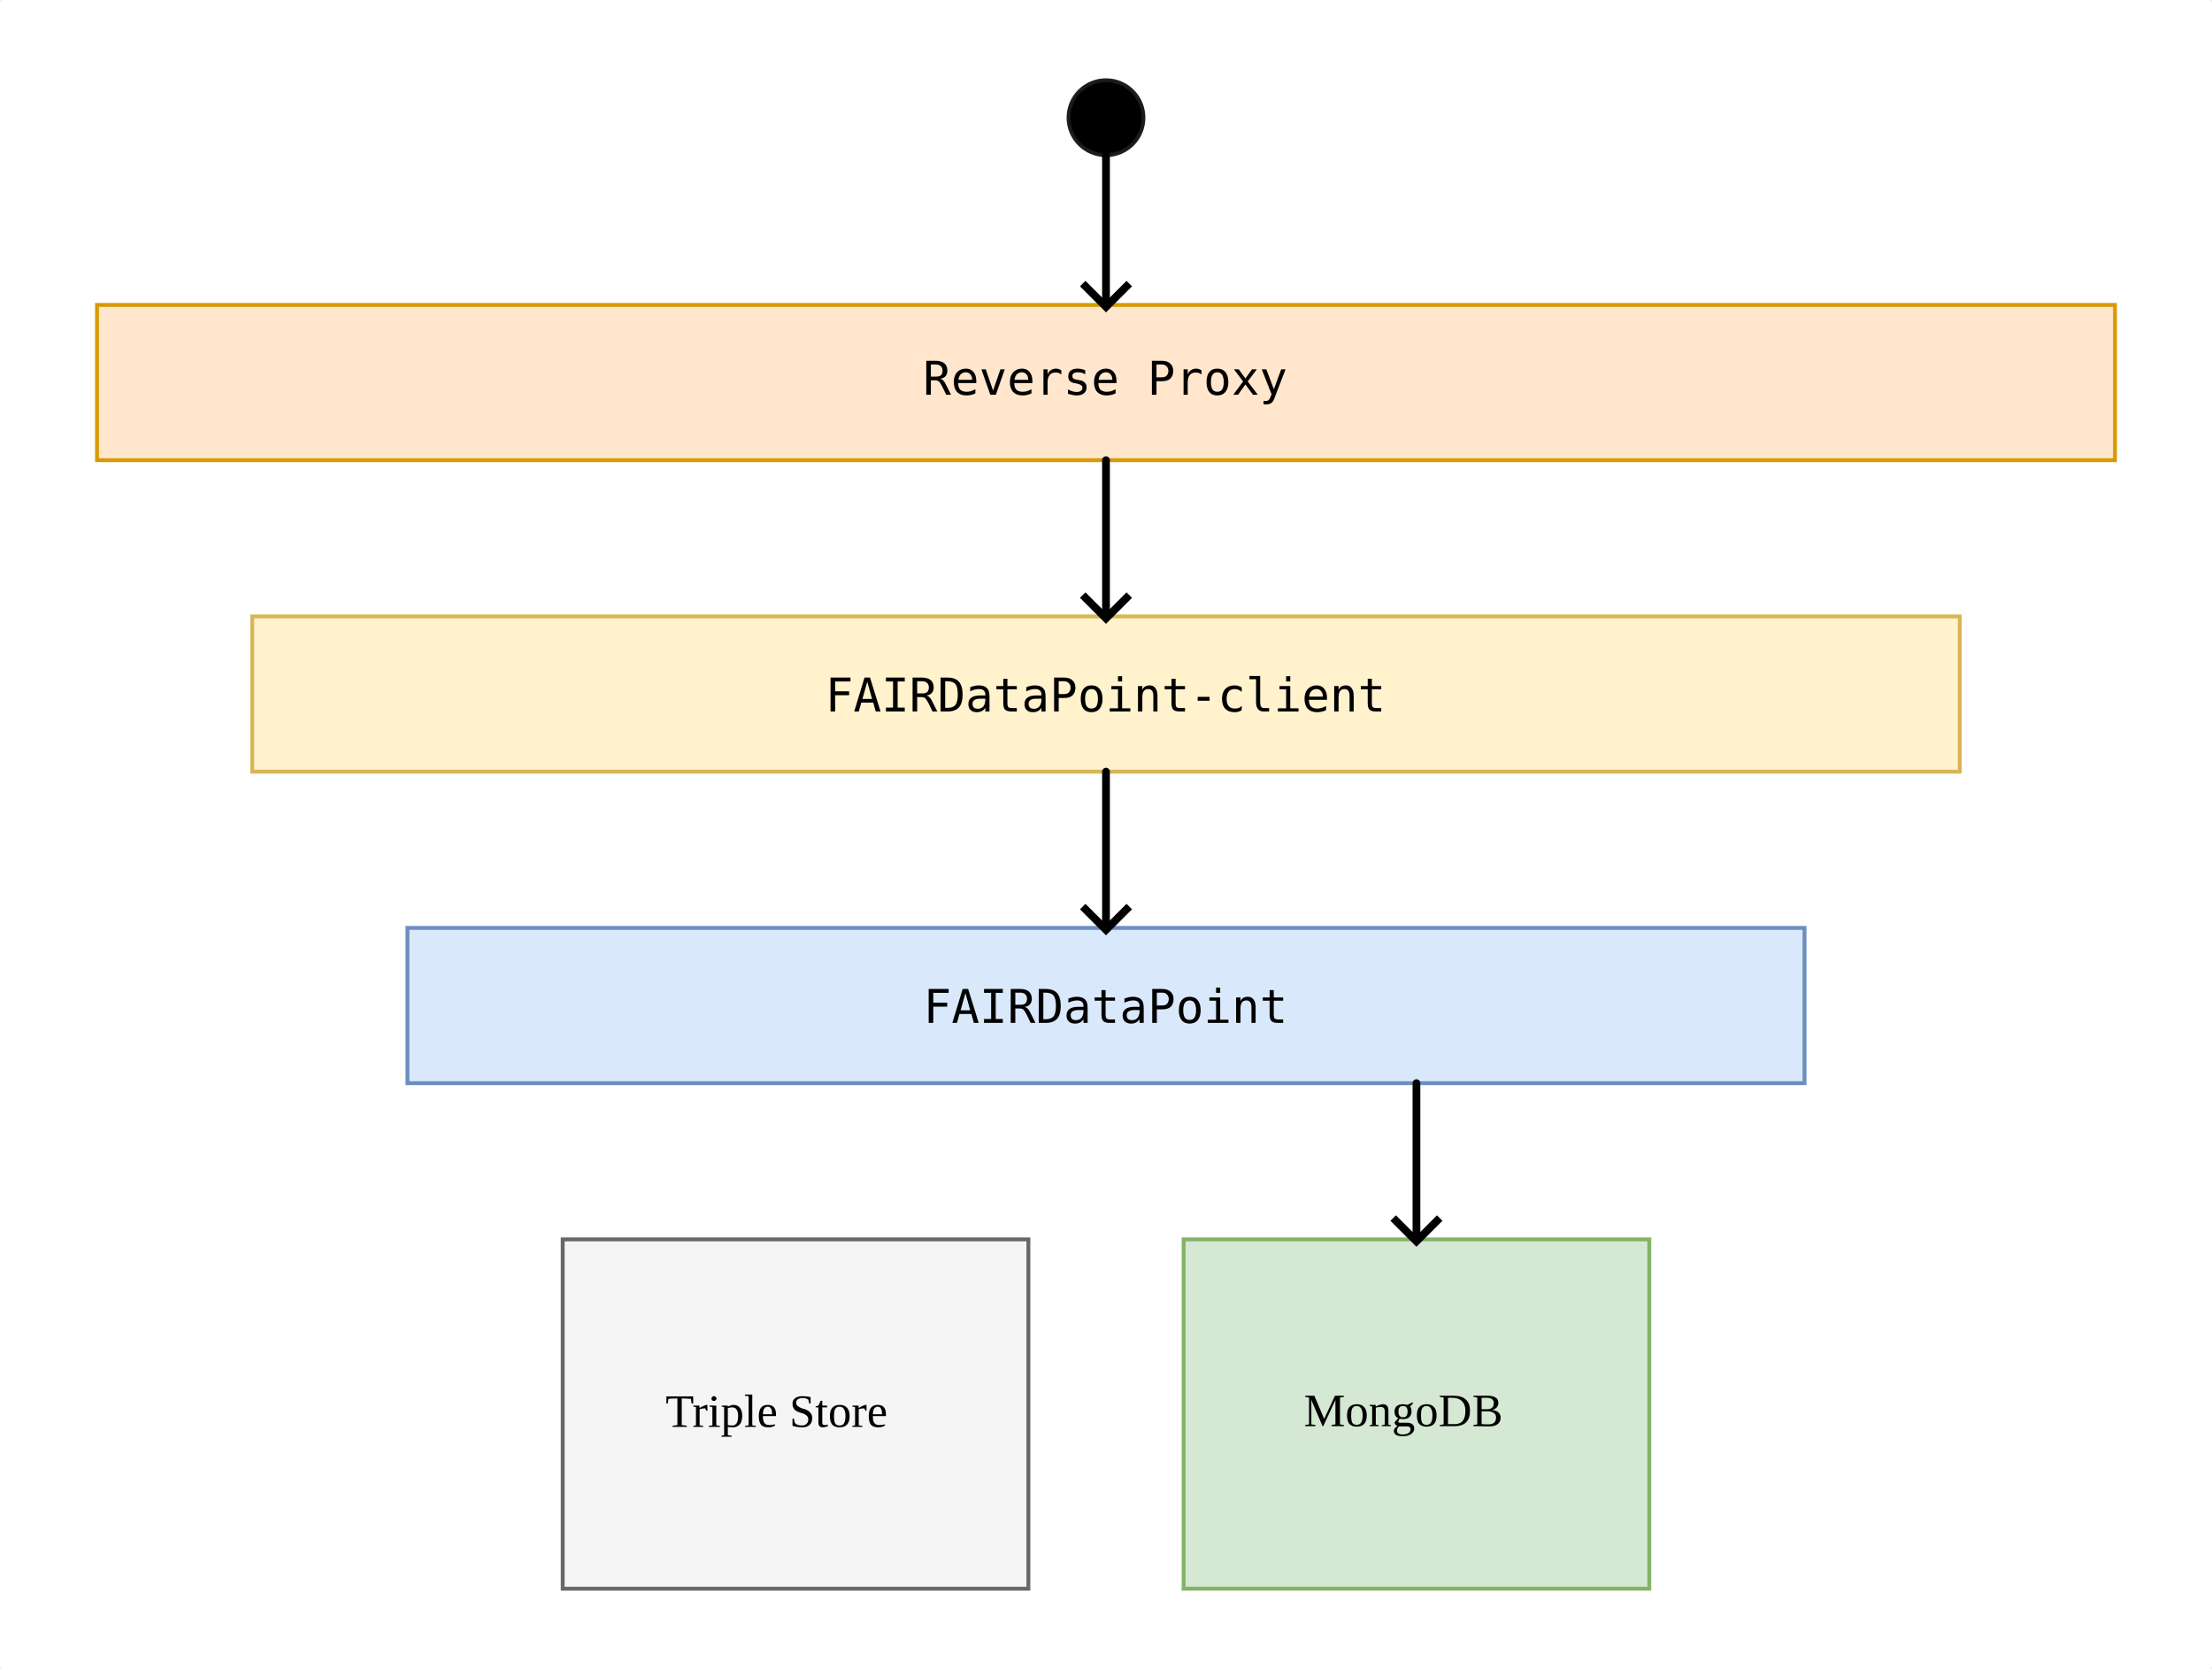
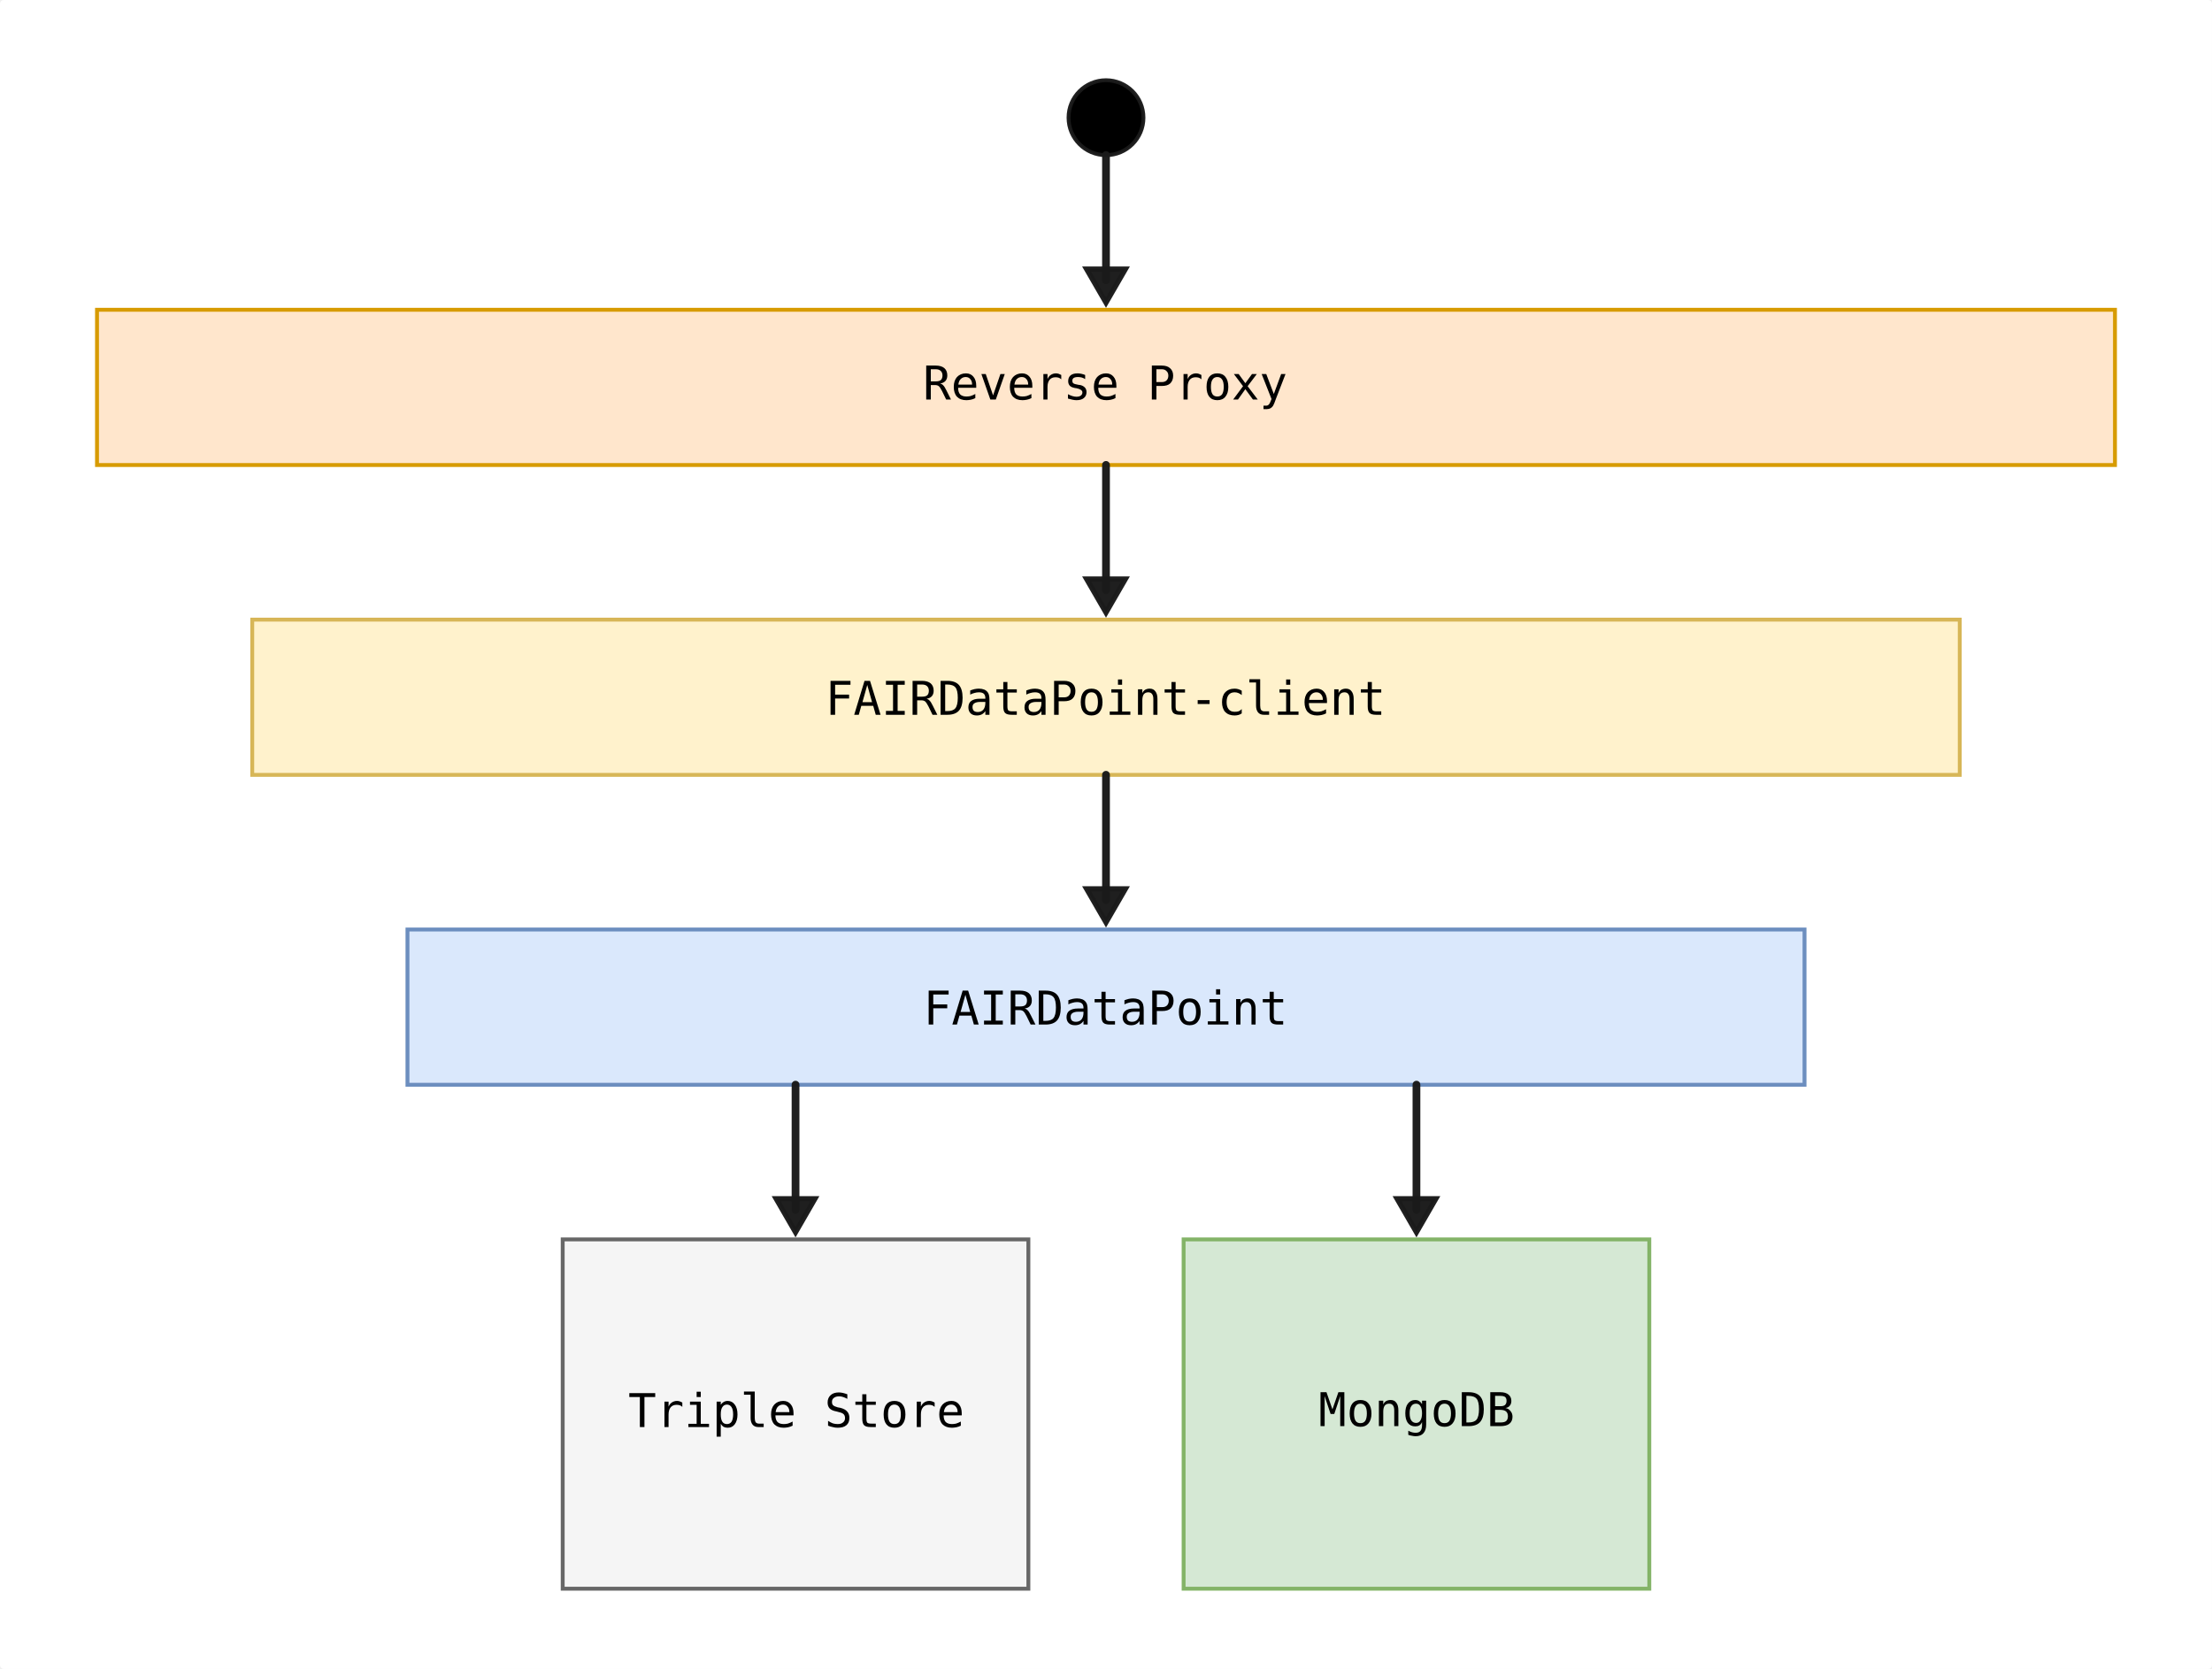
<svg xmlns="http://www.w3.org/2000/svg" width="150.813mm" height="113.771mm" viewBox="0 0 150.813 113.771" version="1.1" id="svg1" xml:space="preserve">
  <defs id="defs1">
+     <marker style="overflow:visible" id="Triangle" refX="0" refY="0" orient="auto-start-reverse" markerWidth="1" markerHeight="1" viewBox="0 0 1 1" preserveAspectRatio="xMidYMid">
+       <path transform="scale(0.5)" style="fill:context-stroke;fill-rule:evenodd;stroke:context-stroke;stroke-width:1pt" d="M 5.77,0 -2.88,5 V -5 Z" id="path135" />
+     </marker>
    <marker style="overflow:visible" id="ArrowWide" refX="0" refY="0" orient="auto-start-reverse" markerWidth="1" markerHeight="1" viewBox="0 0 1 1" preserveAspectRatio="xMidYMid">
      <path style="fill:none;stroke:context-stroke;stroke-width:1;stroke-linecap:butt" d="M 3,-3 0,0 3,3" transform="rotate(180,0.125,0)" id="path1" />
    </marker>
+     <marker style="overflow:visible" id="Triangle-7" refX="0" refY="0" orient="auto-start-reverse" markerWidth="1" markerHeight="1" viewBox="0 0 1 1" preserveAspectRatio="xMidYMid">
+       <path transform="scale(0.5)" style="fill:context-stroke;fill-rule:evenodd;stroke:context-stroke;stroke-width:1pt" d="M 5.77,0 -2.88,5 V -5 Z" id="path135-5" />
+     </marker>
+     <marker style="overflow:visible" id="Triangle-1" refX="0" refY="0" orient="auto-start-reverse" markerWidth="1" markerHeight="1" viewBox="0 0 1 1" preserveAspectRatio="xMidYMid">
+       <path transform="scale(0.5)" style="fill:context-stroke;fill-rule:evenodd;stroke:context-stroke;stroke-width:1pt" d="M 5.77,0 -2.88,5 V -5 Z" id="path135-2" />
+     </marker>
+     <marker style="overflow:visible" id="Triangle-0" refX="0" refY="0" orient="auto-start-reverse" markerWidth="1" markerHeight="1" viewBox="0 0 1 1" preserveAspectRatio="xMidYMid">
+       <path transform="scale(0.5)" style="fill:context-stroke;fill-rule:evenodd;stroke:context-stroke;stroke-width:1pt" d="M 5.77,0 -2.88,5 V -5 Z" id="path135-6" />
+     </marker>
+     <marker style="overflow:visible" id="Triangle-9" refX="0" refY="0" orient="auto-start-reverse" markerWidth="1" markerHeight="1" viewBox="0 0 1 1" preserveAspectRatio="xMidYMid">
+       <path transform="scale(0.5)" style="fill:context-stroke;fill-rule:evenodd;stroke:context-stroke;stroke-width:1pt" d="M 5.77,0 -2.88,5 V -5 Z" id="path135-20" />
+     </marker>
  </defs>
-   <rect style="display:inline;fill:#ffffff;fill-opacity:1;stroke:#ffffff;stroke-width:0.53;stroke-linecap:round;stroke-linejoin:round;stroke-dasharray:none;stroke-opacity:0.976;paint-order:normal" id="rect23" width="150.282" height="113.24" x="0.265" y="0.265" />
+   <g id="layer1">
+     <rect style="display:inline;fill:#ffffff;fill-opacity:1;stroke:#ffffff;stroke-width:0.53;stroke-linecap:round;stroke-linejoin:round;stroke-dasharray:none;stroke-opacity:0.976;paint-order:normal" id="rect23" width="150.282" height="113.24" x="0.265" y="0.265" />
+   </g>
  <g id="layer2" style="display:inline" transform="translate(-29.8158,-84.18125)">
-     <g id="g23" transform="translate(0.1407585,-1.003366)">
-       <g id="g13">
-         <rect style="display:inline;fill:#d5e8d4;fill-opacity:1;stroke:#81b265;stroke-width:0.265;stroke-opacity:0.976" id="rect5" width="31.75" height="23.812" x="110.373" y="169.672" />
-         <text xml:space="preserve" style="font-size:3.175px;text-align:start;writing-mode:lr-tb;direction:ltr;text-anchor:start;fill:#d5e8d4;fill-opacity:1;stroke:#81b265;stroke-width:0.265;stroke-opacity:0.976" x="118.567" y="182.406" id="text5">
-           <tspan id="tspan5" style="fill:#000000;stroke:none;stroke-width:0.265" x="118.567" y="182.406">MongoDB</tspan>
-         </text>
-       </g>
-       <g id="g12">
-         <rect style="display:inline;fill:#f5f5f5;fill-opacity:1;stroke:#676767;stroke-width:0.265;stroke-opacity:1" id="rect4" width="31.75" height="23.812" x="68.04" y="169.672" />
-         <text xml:space="preserve" style="font-size:3.175px;text-align:start;writing-mode:lr-tb;direction:ltr;text-anchor:start;fill:#000000;fill-opacity:1;stroke:none;stroke-width:0.265;stroke-opacity:0.976" x="75.048" y="182.455" id="text6">
-           <tspan id="tspan6" style="stroke:none;stroke-width:0.265" x="75.048" y="182.455">Triple Store</tspan>
-         </text>
-       </g>
-       <g id="g11">
-         <rect style="fill:#dae8fc;fill-opacity:1;stroke:#6c8ebf;stroke-width:0.265;stroke-opacity:1" id="rect3" width="95.25" height="10.583" x="57.456" y="148.439" />
-         <text xml:space="preserve" style="font-style:normal;font-variant:normal;font-weight:normal;font-stretch:normal;font-size:3.175px;font-family:Monospace;-inkscape-font-specification:Monospace;text-align:start;writing-mode:lr-tb;direction:ltr;text-anchor:start;fill:#000000;fill-opacity:1;stroke:none;stroke-width:0.265;stroke-opacity:0.976" x="92.632" y="154.914" id="text7">
-           <tspan id="tspan7" style="stroke-width:0.265" x="92.632" y="154.914">FAIRDataPoint</tspan>
-         </text>
-       </g>
-       <g id="g10">
-         <rect style="fill:#fff2cc;fill-opacity:1;stroke:#d6b556;stroke-width:0.265;stroke-opacity:0.992" id="rect2" width="116.417" height="10.583" x="46.873" y="127.205" />
-         <text xml:space="preserve" style="font-style:normal;font-variant:normal;font-weight:normal;font-stretch:normal;font-size:3.175px;font-family:Monospace;-inkscape-font-specification:Monospace;text-align:start;writing-mode:lr-tb;direction:ltr;text-anchor:start;fill:#000000;fill-opacity:1;stroke:none;stroke-width:0.265;stroke-opacity:0.976" x="85.941" y="133.689" id="text8">
-           <tspan id="tspan8" style="stroke-width:0.265" x="85.941" y="133.689">FAIRDataPoint-client</tspan>
-         </text>
-       </g>
-       <g id="g9">
-         <rect style="fill:#ffe6cc;fill-opacity:1;stroke:#d79b01;stroke-width:0.265;stroke-opacity:1" id="rect1" width="137.583" height="10.583" x="36.29" y="105.971" />
-         <text xml:space="preserve" style="font-style:normal;font-variant:normal;font-weight:normal;font-stretch:normal;font-size:3.175px;font-family:Monospace;-inkscape-font-specification:Monospace;text-align:start;writing-mode:lr-tb;direction:ltr;text-anchor:start;fill:#000000;fill-opacity:1;stroke:none;stroke-width:0.265;stroke-opacity:0.976" x="92.608" y="112.09" id="text9">
-           <tspan id="tspan9" style="stroke-width:0.265" x="92.608" y="112.09">Reverse Proxy</tspan>
-         </text>
-       </g>
-       <circle style="fill:#000000;fill-opacity:1;stroke:#1a1a1a;stroke-width:0.265;stroke-opacity:0.976" id="path14" cx="105.081" cy="93.208" r="2.553" />
-       <path style="fill:none;fill-rule:evenodd;stroke:#000000;stroke-width:0.529;stroke-linecap:round;stroke-linejoin:round;stroke-dasharray:none;stroke-opacity:1;marker-end:url(#ArrowWide);paint-order:normal" d="m 105.081,95.76 0,10.211" id="path20" />
-       <path style="fill:none;fill-rule:evenodd;stroke:#000000;stroke-width:0.529;stroke-linecap:round;stroke-linejoin:round;stroke-dasharray:none;stroke-opacity:1;marker-end:url(#ArrowWide);paint-order:normal" d="m 105.081,116.555 v 10.65" id="path21" />
-       <path style="fill:none;fill-rule:evenodd;stroke:#000000;stroke-width:0.529;stroke-linecap:round;stroke-linejoin:round;stroke-dasharray:none;stroke-opacity:1;marker-end:url(#ArrowWide);paint-order:normal" d="m 105.081,137.788 v 10.65" id="path22" />
-       <path style="fill:none;fill-rule:evenodd;stroke:#000000;stroke-width:0.529;stroke-linecap:round;stroke-linejoin:round;stroke-dasharray:none;stroke-opacity:1;marker-end:url(#ArrowWide);paint-order:normal" d="m 126.248,159.022 v 10.65" id="path23" />
-       <path style="fill:none;fill-rule:evenodd;stroke:#000000;stroke-width:0.529;stroke-linecap:round;stroke-linejoin:round;stroke-dasharray:none;stroke-opacity:1;marker-end:url(#ArrowWide);paint-order:normal" d="m 113.59,244.207 v 10.65" id="path23-3" />
-     </g>
+     <rect style="display:inline;fill:#d5e8d4;fill-opacity:1;stroke:#81b265;stroke-width:0.265;stroke-opacity:0.976" id="rect5" width="31.75" height="23.812" x="110.514" y="168.669" />
+     <text xml:space="preserve" style="font-size:3.175px;text-align:start;writing-mode:lr-tb;direction:ltr;text-anchor:start;fill:#d5e8d4;fill-opacity:1;stroke:#81b265;stroke-width:0.265;stroke-opacity:0.976" x="119.706" y="181.402" id="text5">
+       <tspan id="tspan5" style="font-style:normal;font-variant:normal;font-weight:normal;font-stretch:normal;font-family:Monospace;-inkscape-font-specification:Monospace;fill:#000000;stroke:none;stroke-width:0.265" x="119.706" y="181.402">MongoDB</tspan>
+     </text>
+     <rect style="display:inline;fill:#f5f5f5;fill-opacity:1;stroke:#676767;stroke-width:0.265;stroke-opacity:1" id="rect4" width="31.75" height="23.812" x="68.18" y="168.669" />
+     <text xml:space="preserve" style="font-size:3.175px;text-align:start;writing-mode:lr-tb;direction:ltr;text-anchor:start;fill:#000000;fill-opacity:1;stroke:none;stroke-width:0.265;stroke-opacity:0.976" x="72.644" y="181.46" id="text6">
+       <tspan id="tspan6" style="font-style:normal;font-variant:normal;font-weight:normal;font-stretch:normal;font-family:Monospace;-inkscape-font-specification:Monospace;stroke:none;stroke-width:0.265" x="72.644" y="181.46">Triple Store</tspan>
+     </text>
+     <rect style="fill:#dae8fc;fill-opacity:1;stroke:#6c8ebf;stroke-width:0.265;stroke-opacity:1" id="rect3" width="95.25" height="10.583" x="57.597" y="147.545" />
+     <text xml:space="preserve" style="font-style:normal;font-variant:normal;font-weight:normal;font-stretch:normal;font-size:3.175px;font-family:Monospace;-inkscape-font-specification:Monospace;text-align:start;writing-mode:lr-tb;direction:ltr;text-anchor:start;fill:#000000;fill-opacity:1;stroke:none;stroke-width:0.265;stroke-opacity:0.976" x="92.772" y="154.021" id="text7">
+       <tspan id="tspan7" style="stroke-width:0.265" x="92.772" y="154.021">FAIRDataPoint</tspan>
+     </text>
+     <rect style="fill:#fff2cc;fill-opacity:1;stroke:#d6b556;stroke-width:0.265;stroke-opacity:0.992" id="rect2" width="116.417" height="10.583" x="47.014" y="126.421" />
+     <text xml:space="preserve" style="font-style:normal;font-variant:normal;font-weight:normal;font-stretch:normal;font-size:3.175px;font-family:Monospace;-inkscape-font-specification:Monospace;text-align:start;writing-mode:lr-tb;direction:ltr;text-anchor:start;fill:#000000;fill-opacity:1;stroke:none;stroke-width:0.265;stroke-opacity:0.976" x="86.082" y="132.905" id="text8">
+       <tspan id="tspan8" style="stroke-width:0.265" x="86.082" y="132.905">FAIRDataPoint-client</tspan>
+     </text>
+     <rect style="fill:#ffe6cc;fill-opacity:1;stroke:#d79b01;stroke-width:0.265;stroke-opacity:1" id="rect1" width="137.583" height="10.583" x="36.43" y="105.298" />
+     <text xml:space="preserve" style="font-style:normal;font-variant:normal;font-weight:normal;font-stretch:normal;font-size:3.175px;font-family:Monospace;-inkscape-font-specification:Monospace;text-align:start;writing-mode:lr-tb;direction:ltr;text-anchor:start;fill:#000000;fill-opacity:1;stroke:none;stroke-width:0.265;stroke-opacity:0.976" x="92.748" y="111.416" id="text9">
+       <tspan id="tspan9" style="stroke-width:0.265" x="92.748" y="111.416">Reverse Proxy</tspan>
+     </text>
+     <circle style="fill:#000000;fill-opacity:1;stroke:#1a1a1a;stroke-width:0.265;stroke-opacity:0.976" id="path14" cx="105.222" cy="92.204" r="2.553" />
+     <path style="fill:none;fill-rule:evenodd;stroke:#000000;stroke-width:0.529;stroke-linecap:round;stroke-linejoin:round;stroke-dasharray:none;stroke-opacity:1;marker-end:url(#ArrowWide);paint-order:normal" d="m 113.73,243.203 v 10.65" id="path23-3" />
+     <path style="fill:#1a1a1a;stroke:#1a1a1a;stroke-width:0.529;stroke-linecap:round;stroke-linejoin:round;stroke-opacity:0.976;marker-end:url(#Triangle)" d="M 105.222,94.749 V 103.286" id="path4" />
+     <path style="display:inline;fill:#1a1a1a;stroke:#1a1a1a;stroke-width:0.529;stroke-linecap:round;stroke-linejoin:round;stroke-opacity:0.976;marker-end:url(#Triangle-7)" d="m 105.222,115.873 v 8.537" id="path4-6" />
+     <path style="display:inline;fill:#1a1a1a;stroke:#1a1a1a;stroke-width:0.529;stroke-linecap:round;stroke-linejoin:round;stroke-opacity:0.976;marker-end:url(#Triangle-1)" d="m 105.222,136.997 v 8.537" id="path4-9" />
+     <path style="display:inline;fill:#1a1a1a;stroke:#1a1a1a;stroke-width:0.529;stroke-linecap:round;stroke-linejoin:round;stroke-opacity:0.976;marker-end:url(#Triangle-0)" d="m 84.055,158.12 v 8.537" id="path4-1" />
+     <path style="display:inline;fill:#1a1a1a;stroke:#1a1a1a;stroke-width:0.529;stroke-linecap:round;stroke-linejoin:round;stroke-opacity:0.976;marker-end:url(#Triangle-9)" d="m 126.389,158.12 v 8.537" id="path4-7" />
  </g>
</svg>
